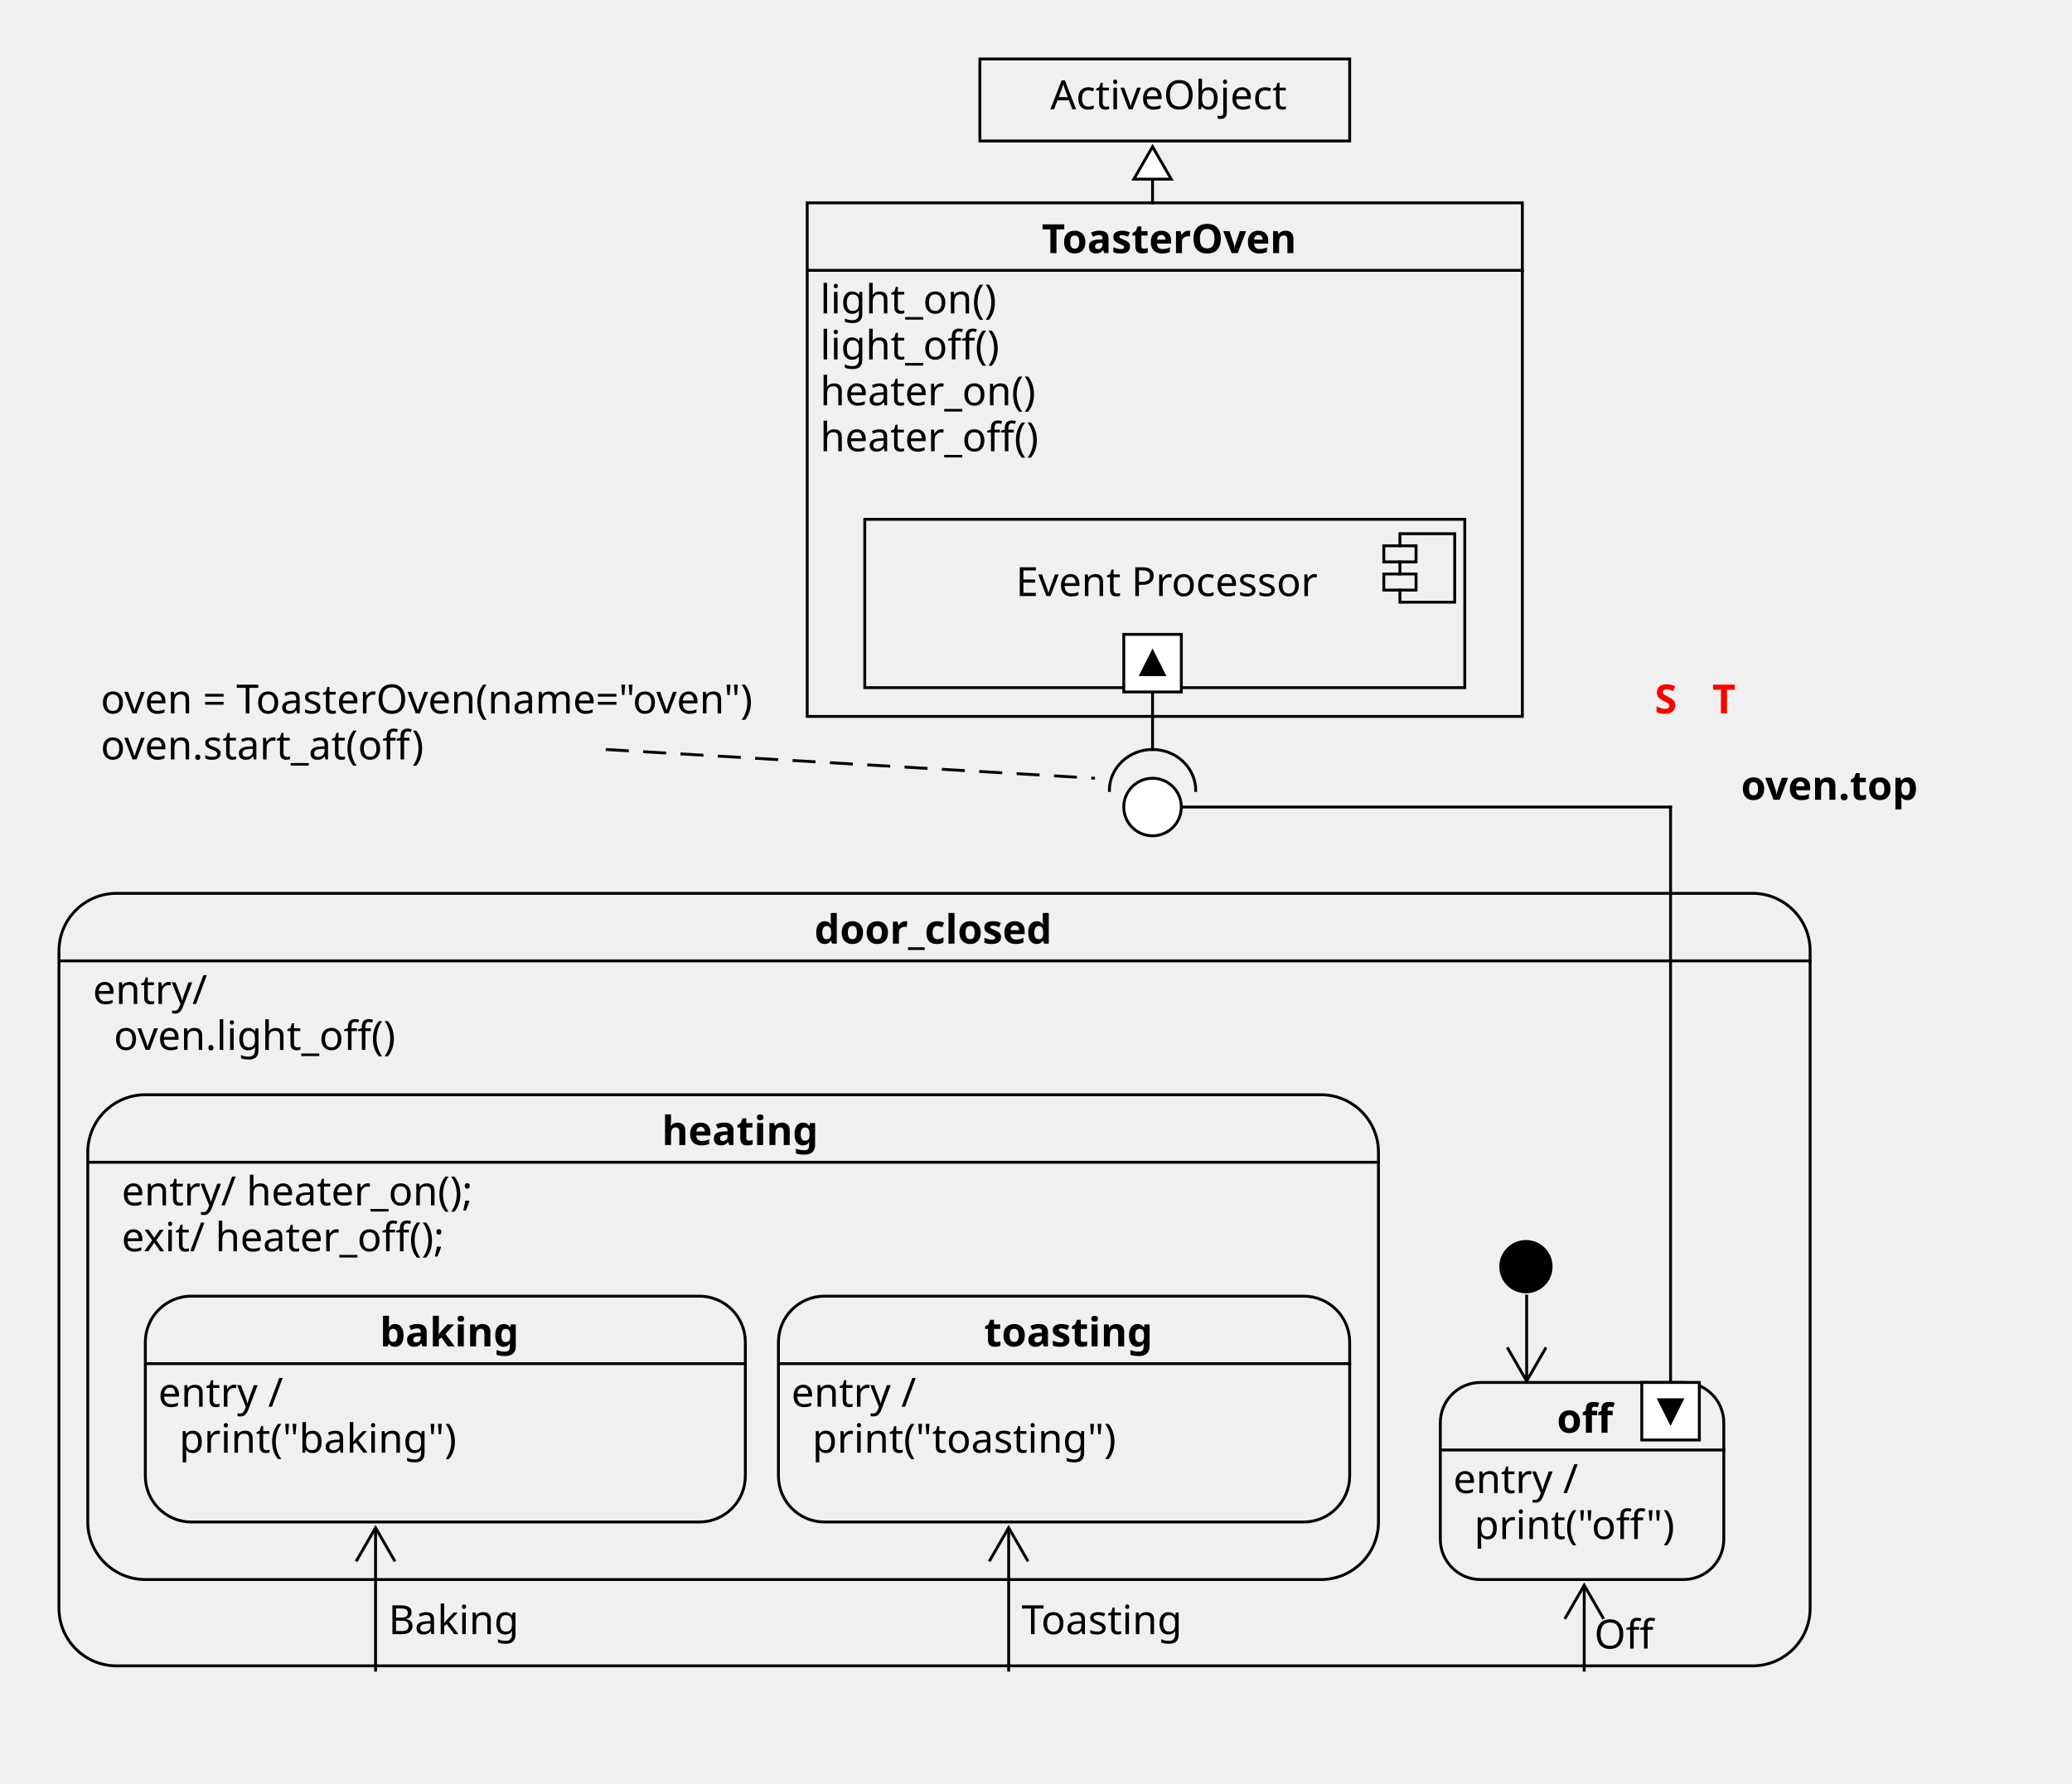
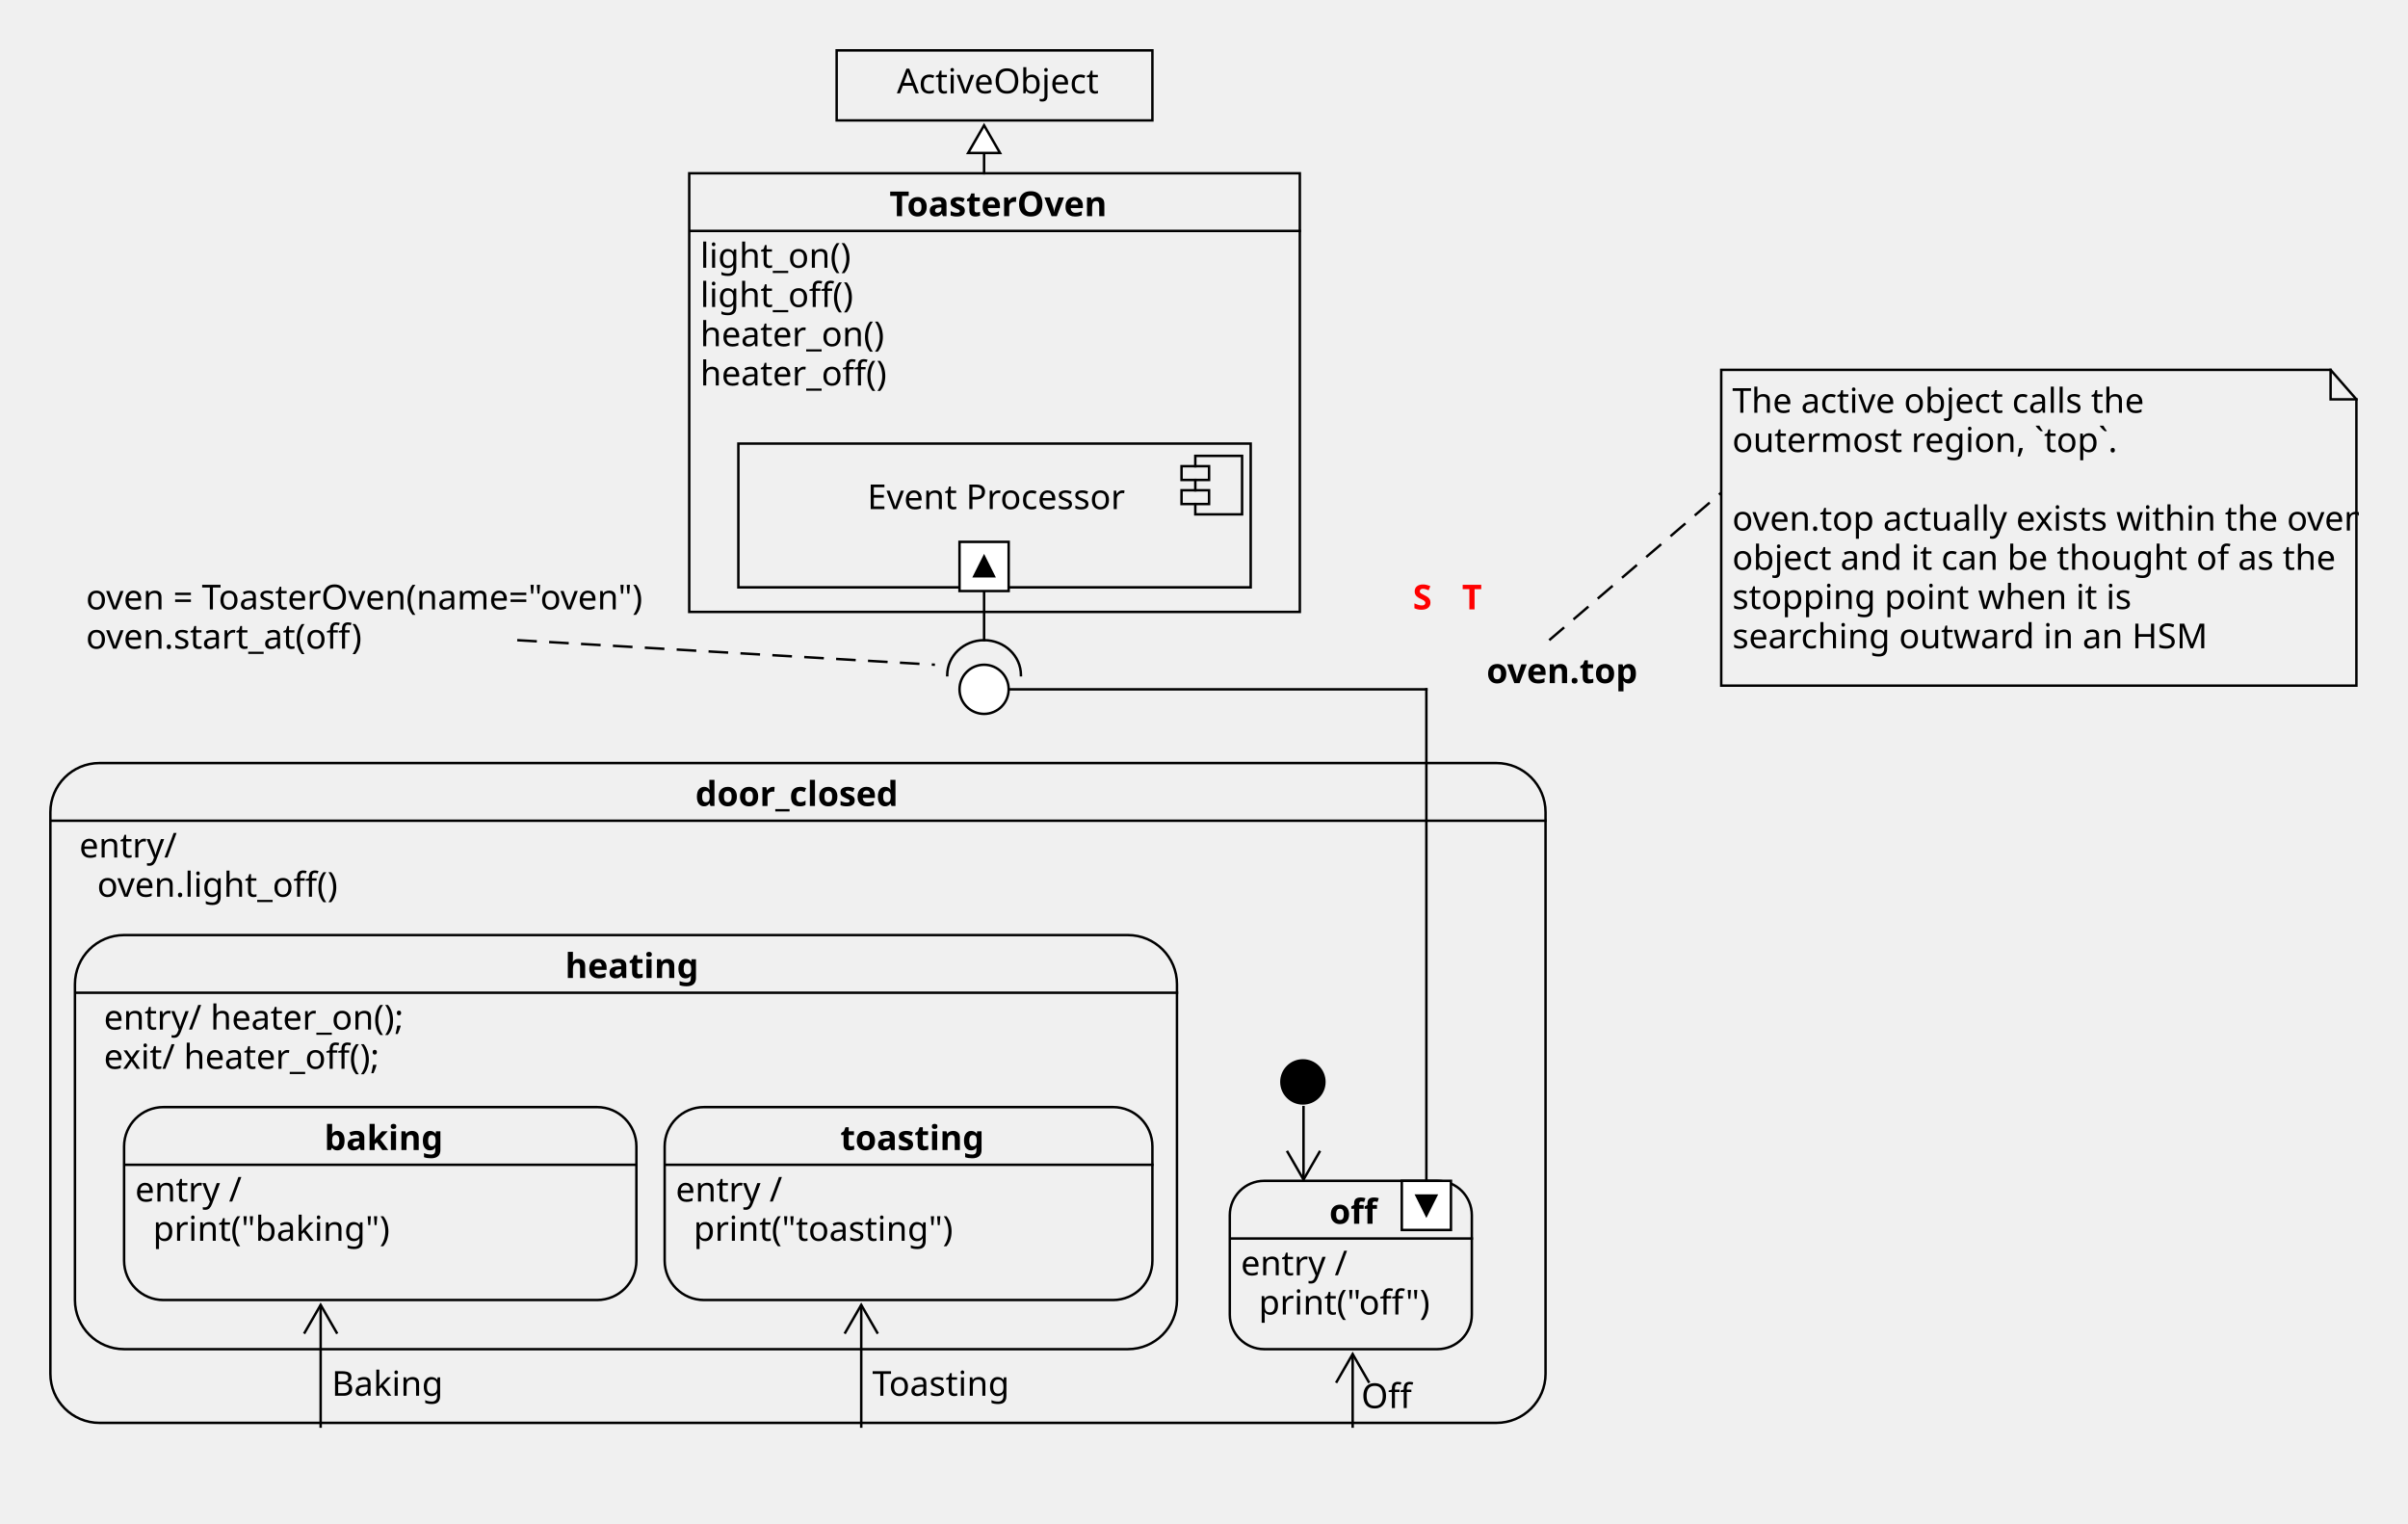
- <svg xmlns="http://www.w3.org/2000/svg" fill-opacity="1" color-rendering="auto" color-interpolation="auto" text-rendering="auto" stroke="black" stroke-linecap="square" width="720" stroke-miterlimit="10" shape-rendering="auto" stroke-opacity="1" fill="black" stroke-dasharray="none" font-weight="normal" stroke-width="1" viewBox="210 60 720 620" height="620" font-family="'Dialog'" font-style="normal" stroke-linejoin="miter" font-size="12px" stroke-dashoffset="0" image-rendering="auto">
+ <svg xmlns="http://www.w3.org/2000/svg" fill-opacity="1" color-rendering="auto" color-interpolation="auto" text-rendering="auto" stroke="black" stroke-linecap="square" width="980" stroke-miterlimit="10" shape-rendering="auto" stroke-opacity="1" fill="black" stroke-dasharray="none" font-weight="normal" stroke-width="1" viewBox="210 60 980 620" height="620" font-family="'Dialog'" font-style="normal" stroke-linejoin="miter" font-size="12px" stroke-dashoffset="0" image-rendering="auto">
  <defs id="genericDefs" />
  <g>
    <defs id="defs1">
      <clipPath clipPathUnits="userSpaceOnUse" id="clipPath1">
        <path d="M0 0 L2147483647 0 L2147483647 2147483647 L0 2147483647 L0 0 Z" />
      </clipPath>
      <clipPath clipPathUnits="userSpaceOnUse" id="clipPath2">
+         <path d="M0 0 L0 130 L260 130 L260 0 Z" />
+       </clipPath>
+       <clipPath clipPathUnits="userSpaceOnUse" id="clipPath3">
        <path d="M0 0 L0 30 L30 30 L30 0 Z" />
      </clipPath>
-       <clipPath clipPathUnits="userSpaceOnUse" id="clipPath3">
+       <clipPath clipPathUnits="userSpaceOnUse" id="clipPath4">
        <path d="M0 0 L0 40 L100 40 L100 0 Z" />
      </clipPath>
-       <clipPath clipPathUnits="userSpaceOnUse" id="clipPath4">
+       <clipPath clipPathUnits="userSpaceOnUse" id="clipPath5">
        <path d="M0 0 L0 70 L250 70 L250 0 Z" />
      </clipPath>
-       <clipPath clipPathUnits="userSpaceOnUse" id="clipPath5">
+       <clipPath clipPathUnits="userSpaceOnUse" id="clipPath6">
        <path d="M0 0 L0 30 L70 30 L70 0 Z" />
      </clipPath>
-       <clipPath clipPathUnits="userSpaceOnUse" id="clipPath6">
+       <clipPath clipPathUnits="userSpaceOnUse" id="clipPath7">
        <path d="M0 0 L0 30 L60 30 L60 0 Z" />
      </clipPath>
-       <clipPath clipPathUnits="userSpaceOnUse" id="clipPath7">
+       <clipPath clipPathUnits="userSpaceOnUse" id="clipPath8">
        <path d="M0 0 L0 30 L130 30 L130 0 Z" />
      </clipPath>
-       <clipPath clipPathUnits="userSpaceOnUse" id="clipPath8">
+       <clipPath clipPathUnits="userSpaceOnUse" id="clipPath9">
        <path d="M0 0 L0 60 L210 60 L210 0 Z" />
      </clipPath>
-       <clipPath clipPathUnits="userSpaceOnUse" id="clipPath9">
+       <clipPath clipPathUnits="userSpaceOnUse" id="clipPath10">
        <path d="M0 0 L0 180 L250 180 L250 0 Z" />
      </clipPath>
-       <clipPath clipPathUnits="userSpaceOnUse" id="clipPath10">
+       <clipPath clipPathUnits="userSpaceOnUse" id="clipPath11">
        <path d="M0 0 L0 20 L20 20 L20 0 Z" />
      </clipPath>
-       <clipPath clipPathUnits="userSpaceOnUse" id="clipPath11">
+       <clipPath clipPathUnits="userSpaceOnUse" id="clipPath12">
        <path d="M0 0 L0 70 L100 70 L100 0 Z" />
      </clipPath>
-       <clipPath clipPathUnits="userSpaceOnUse" id="clipPath12">
+       <clipPath clipPathUnits="userSpaceOnUse" id="clipPath13">
        <path d="M0 0 L0 80 L200 80 L200 0 Z" />
      </clipPath>
-       <clipPath clipPathUnits="userSpaceOnUse" id="clipPath13">
+       <clipPath clipPathUnits="userSpaceOnUse" id="clipPath14">
        <path d="M0 0 L0 80 L210 80 L210 0 Z" />
      </clipPath>
-       <clipPath clipPathUnits="userSpaceOnUse" id="clipPath14">
+       <clipPath clipPathUnits="userSpaceOnUse" id="clipPath15">
        <path d="M0 0 L0 270 L610 270 L610 0 Z" />
      </clipPath>
-       <clipPath clipPathUnits="userSpaceOnUse" id="clipPath15">
+       <clipPath clipPathUnits="userSpaceOnUse" id="clipPath16">
        <path d="M0 0 L0 170 L450 170 L450 0 Z" />
      </clipPath>
-       <clipPath clipPathUnits="userSpaceOnUse" id="clipPath16">
+       <clipPath clipPathUnits="userSpaceOnUse" id="clipPath17">
+         <path d="M0 0 L0 90 L100 90 L100 0 Z" />
+       </clipPath>
+       <clipPath clipPathUnits="userSpaceOnUse" id="clipPath18">
        <path d="M0 0 L0 240 L210 240 L210 0 Z" />
      </clipPath>
-       <clipPath clipPathUnits="userSpaceOnUse" id="clipPath17">
+       <clipPath clipPathUnits="userSpaceOnUse" id="clipPath19">
        <path d="M0 0 L0 40 L200 40 L200 0 Z" />
      </clipPath>
-       <clipPath clipPathUnits="userSpaceOnUse" id="clipPath18">
+       <clipPath clipPathUnits="userSpaceOnUse" id="clipPath20">
        <path d="M0 0 L0 50 L30 50 L30 0 Z" />
      </clipPath>
-       <clipPath clipPathUnits="userSpaceOnUse" id="clipPath19">
+       <clipPath clipPathUnits="userSpaceOnUse" id="clipPath21">
        <path d="M0 0 L0 70 L50 70 L50 0 Z" />
      </clipPath>
-       <clipPath clipPathUnits="userSpaceOnUse" id="clipPath20">
+       <clipPath clipPathUnits="userSpaceOnUse" id="clipPath22">
        <path d="M0 0 L0 60 L50 60 L50 0 Z" />
      </clipPath>
-       <clipPath clipPathUnits="userSpaceOnUse" id="clipPath21">
+       <clipPath clipPathUnits="userSpaceOnUse" id="clipPath23">
        <path d="M0 0 L0 80 L30 80 L30 0 Z" />
      </clipPath>
-       <clipPath clipPathUnits="userSpaceOnUse" id="clipPath22">
+       <clipPath clipPathUnits="userSpaceOnUse" id="clipPath24">
        <path d="M0 0 L0 60 L30 60 L30 0 Z" />
      </clipPath>
    </defs>
+     <g fill="rgb(255,255,255)" fill-opacity="0" transform="translate(910,210)" stroke-opacity="0" stroke="rgb(255,255,255)">
+       <path d="M0.5 0.5 L248.5 0.5 L259 12.5 L259 129 L0.5 129 Z" stroke="none" clip-path="url(#clipPath2)" />
+     </g>
+     <g transform="translate(910,210)">
+       <path fill="none" d="M0.5 0.5 L248.5 0.5 L259 12.5 L259 129 L0.5 129 Z" clip-path="url(#clipPath2)" />
+       <path fill="none" d="M248.5 0.5 L248.5 12.5 L259 12.5" clip-path="url(#clipPath2)" />
+       <text x="5" font-size="14px" y="17.969" clip-path="url(#clipPath2)" font-family="sans-serif" stroke="none" xml:space="preserve">The active object calls the</text>
+       <text x="5" font-size="14px" y="33.938" clip-path="url(#clipPath2)" font-family="sans-serif" stroke="none" xml:space="preserve">outermost region, `top`.</text>
+       <text x="5" font-size="14px" y="65.875" clip-path="url(#clipPath2)" font-family="sans-serif" stroke="none" xml:space="preserve">oven.top actually exists within the oven</text>
+       <text x="5" font-size="14px" y="81.844" clip-path="url(#clipPath2)" font-family="sans-serif" stroke="none" xml:space="preserve">object and it can be thought of as the </text>
+       <text x="5" font-size="14px" y="97.812" clip-path="url(#clipPath2)" font-family="sans-serif" stroke="none" xml:space="preserve">stopping point when it is</text>
+       <text x="5" font-size="14px" y="113.781" clip-path="url(#clipPath2)" font-family="sans-serif" stroke="none" xml:space="preserve">searching outward in an HSM</text>
+     </g>
    <g fill="red" font-size="14px" font-weight="bold" font-family="sans-serif" transform="translate(800,290)" stroke="red">
-       <text x="5" xml:space="preserve" y="17.969" clip-path="url(#clipPath2)" stroke="none">T</text>
+       <text x="5" xml:space="preserve" y="17.969" clip-path="url(#clipPath3)" stroke="none">T</text>
    </g>
    <g fill="red" font-size="14px" font-weight="bold" font-family="sans-serif" transform="translate(780,290)" stroke="red">
-       <text x="5" xml:space="preserve" y="17.969" clip-path="url(#clipPath2)" stroke="none">S</text>
+       <text x="5" xml:space="preserve" y="17.969" clip-path="url(#clipPath3)" stroke="none">S</text>
    </g>
    <g font-size="14px" font-weight="bold" font-family="sans-serif" transform="translate(810,320)">
-       <text x="5" xml:space="preserve" y="17.969" clip-path="url(#clipPath3)" stroke="none">oven.top</text>
+       <text x="5" xml:space="preserve" y="17.969" clip-path="url(#clipPath4)" stroke="none">oven.top</text>
    </g>
    <g font-family="sans-serif" font-size="14px" transform="translate(240,290)">
-       <text x="5" xml:space="preserve" y="17.969" clip-path="url(#clipPath4)" stroke="none">oven = ToasterOven(name="oven")</text>
-       <text x="5" xml:space="preserve" y="33.938" clip-path="url(#clipPath4)" stroke="none">oven.start_at(off)</text>
+       <text x="5" xml:space="preserve" y="17.969" clip-path="url(#clipPath5)" stroke="none">oven = ToasterOven(name="oven")</text>
+       <text x="5" xml:space="preserve" y="33.938" clip-path="url(#clipPath5)" stroke="none">oven.start_at(off)</text>
    </g>
    <g font-family="sans-serif" font-size="14px" transform="translate(560,610)">
-       <text x="5" xml:space="preserve" y="17.969" clip-path="url(#clipPath5)" stroke="none">Toasting</text>
+       <text x="5" xml:space="preserve" y="17.969" clip-path="url(#clipPath6)" stroke="none">Toasting</text>
    </g>
    <g font-family="sans-serif" font-size="14px" transform="translate(340,610)">
-       <text x="5" xml:space="preserve" y="17.969" clip-path="url(#clipPath6)" stroke="none">Baking</text>
+       <text x="5" xml:space="preserve" y="17.969" clip-path="url(#clipPath7)" stroke="none">Baking</text>
    </g>
    <g fill="rgb(255,255,255)" fill-opacity="0" transform="translate(550,80)" stroke-opacity="0" stroke="rgb(255,255,255)">
-       <rect x="0.5" width="128.5" height="28.5" y="0.5" clip-path="url(#clipPath7)" stroke="none" />
+       <rect x="0.5" width="128.5" height="28.5" y="0.5" clip-path="url(#clipPath8)" stroke="none" />
    </g>
    <g transform="translate(550,80)">
-       <rect fill="none" x="0.5" width="128.5" height="28.5" y="0.5" clip-path="url(#clipPath7)" />
-       <text x="25" font-size="14px" y="17.969" clip-path="url(#clipPath7)" font-family="sans-serif" stroke="none" xml:space="preserve">ActiveObject</text>
+       <rect fill="none" x="0.5" width="128.5" height="28.5" y="0.5" clip-path="url(#clipPath8)" />
+       <text x="25" font-size="14px" y="17.969" clip-path="url(#clipPath8)" font-family="sans-serif" stroke="none" xml:space="preserve">ActiveObject</text>
    </g>
    <g fill="rgb(255,255,255)" fill-opacity="0" transform="translate(510,240)" stroke-opacity="0" stroke="rgb(255,255,255)">
-       <rect x="180.86" width="11.2" height="5.6" y="9.7" clip-path="url(#clipPath8)" stroke="none" />
+       <rect x="180.86" width="11.2" height="5.6" y="9.7" clip-path="url(#clipPath9)" stroke="none" />
    </g>
    <g transform="translate(510,240)">
-       <rect fill="none" x="180.86" width="11.2" height="5.6" y="9.7" clip-path="url(#clipPath8)" />
+       <rect fill="none" x="180.86" width="11.2" height="5.6" y="9.7" clip-path="url(#clipPath9)" />
    </g>
    <g fill="rgb(255,255,255)" fill-opacity="0" transform="translate(510,240)" stroke-opacity="0" stroke="rgb(255,255,255)">
-       <rect x="180.86" width="11.2" height="5.6" y="19.5" clip-path="url(#clipPath8)" stroke="none" />
+       <rect x="180.86" width="11.2" height="5.6" y="19.5" clip-path="url(#clipPath9)" stroke="none" />
    </g>
    <g transform="translate(510,240)">
-       <rect fill="none" x="180.86" width="11.2" height="5.6" y="19.5" clip-path="url(#clipPath8)" />
-       <path fill="none" d="M186.46 15.3 L186.46 19.5" clip-path="url(#clipPath8)" />
-       <path fill="none" d="M186.46 9.7 L186.46 5.5 L205.5 5.5 L205.5 29.3 L186.46 29.3 L186.46 25.1" clip-path="url(#clipPath8)" />
+       <rect fill="none" x="180.86" width="11.2" height="5.6" y="19.5" clip-path="url(#clipPath9)" />
+       <path fill="none" d="M186.46 15.3 L186.46 19.5" clip-path="url(#clipPath9)" />
+       <path fill="none" d="M186.46 9.7 L186.46 5.5 L205.5 5.5 L205.5 29.3 L186.46 29.3 L186.46 25.1" clip-path="url(#clipPath9)" />
    </g>
    <g fill="rgb(255,255,255)" fill-opacity="0" transform="translate(510,240)" stroke-opacity="0" stroke="rgb(255,255,255)">
-       <rect x="0.5" width="208.5" height="58.5" y="0.5" clip-path="url(#clipPath8)" stroke="none" />
+       <rect x="0.5" width="208.5" height="58.5" y="0.5" clip-path="url(#clipPath9)" stroke="none" />
    </g>
    <g transform="translate(510,240)">
-       <rect fill="none" x="0.5" width="208.5" height="58.5" y="0.5" clip-path="url(#clipPath8)" />
-       <text x="53" font-size="14px" y="27.169" clip-path="url(#clipPath8)" font-family="sans-serif" stroke="none" xml:space="preserve">Event Processor</text>
+       <rect fill="none" x="0.5" width="208.5" height="58.5" y="0.5" clip-path="url(#clipPath9)" />
+       <text x="53" font-size="14px" y="27.169" clip-path="url(#clipPath9)" font-family="sans-serif" stroke="none" xml:space="preserve">Event Processor</text>
    </g>
    <g fill="rgb(255,255,255)" fill-opacity="0" transform="translate(490,130)" stroke-opacity="0" stroke="rgb(255,255,255)">
-       <rect x="0.5" width="248.5" height="178.5" y="0.5" clip-path="url(#clipPath9)" stroke="none" />
+       <rect x="0.5" width="248.5" height="178.5" y="0.5" clip-path="url(#clipPath10)" stroke="none" />
    </g>
    <g transform="translate(490,130)">
-       <rect fill="none" x="0.5" width="248.5" height="178.5" y="0.5" clip-path="url(#clipPath9)" />
-       <text x="82" font-size="14px" y="17.969" clip-path="url(#clipPath9)" font-family="sans-serif" stroke="none" font-weight="bold" xml:space="preserve">ToasterOven</text>
-       <path fill="none" d="M1 23.969 L249 23.969" clip-path="url(#clipPath9)" />
-       <text x="5" font-size="14px" y="38.938" clip-path="url(#clipPath9)" font-family="sans-serif" stroke="none" xml:space="preserve">light_on()</text>
-       <text x="5" font-size="14px" y="54.906" clip-path="url(#clipPath9)" font-family="sans-serif" stroke="none" xml:space="preserve">light_off()</text>
-       <text x="5" font-size="14px" y="70.875" clip-path="url(#clipPath9)" font-family="sans-serif" stroke="none" xml:space="preserve">heater_on()</text>
-       <text x="5" font-size="14px" y="86.844" clip-path="url(#clipPath9)" font-family="sans-serif" stroke="none" xml:space="preserve">heater_off()</text>
+       <rect fill="none" x="0.5" width="248.5" height="178.5" y="0.5" clip-path="url(#clipPath10)" />
+       <text x="82" font-size="14px" y="17.969" clip-path="url(#clipPath10)" font-family="sans-serif" stroke="none" font-weight="bold" xml:space="preserve">ToasterOven</text>
+       <path fill="none" d="M1 23.969 L249 23.969" clip-path="url(#clipPath10)" />
+       <text x="5" font-size="14px" y="38.938" clip-path="url(#clipPath10)" font-family="sans-serif" stroke="none" xml:space="preserve">light_on()</text>
+       <text x="5" font-size="14px" y="54.906" clip-path="url(#clipPath10)" font-family="sans-serif" stroke="none" xml:space="preserve">light_off()</text>
+       <text x="5" font-size="14px" y="70.875" clip-path="url(#clipPath10)" font-family="sans-serif" stroke="none" xml:space="preserve">heater_on()</text>
+       <text x="5" font-size="14px" y="86.844" clip-path="url(#clipPath10)" font-family="sans-serif" stroke="none" xml:space="preserve">heater_off()</text>
    </g>
    <g transform="translate(730,490)">
-       <circle r="8.75" clip-path="url(#clipPath10)" cx="10.25" cy="10.25" stroke="none" />
-       <circle fill="none" r="8.75" clip-path="url(#clipPath10)" cx="10.25" cy="10.25" />
+       <circle r="8.75" clip-path="url(#clipPath11)" cx="10.25" cy="10.25" stroke="none" />
+       <circle fill="none" r="8.75" clip-path="url(#clipPath11)" cx="10.25" cy="10.25" />
    </g>
    <g fill="rgb(255,255,255)" fill-opacity="0" transform="translate(710,540)" stroke-opacity="0" stroke="rgb(255,255,255)">
-       <rect x="0.5" y="0.5" clip-path="url(#clipPath11)" width="98.5" rx="14" ry="14" height="68.5" stroke="none" />
+       <rect x="0.5" y="0.5" clip-path="url(#clipPath12)" width="98.5" rx="14" ry="14" height="68.5" stroke="none" />
    </g>
    <g transform="translate(710,540)">
-       <rect x="0.5" y="0.5" clip-path="url(#clipPath11)" fill="none" width="98.5" rx="14" ry="14" height="68.5" />
-       <text x="41" font-size="14px" y="17.969" clip-path="url(#clipPath11)" font-family="sans-serif" stroke="none" font-weight="bold" xml:space="preserve">off</text>
-       <path fill="none" d="M1 23.969 L99 23.969" clip-path="url(#clipPath11)" />
-       <text x="5" font-size="14px" y="38.938" clip-path="url(#clipPath11)" font-family="sans-serif" stroke="none" xml:space="preserve">entry /</text>
-       <text x="5" font-size="14px" y="54.906" clip-path="url(#clipPath11)" font-family="sans-serif" stroke="none" xml:space="preserve">  print("off")</text>
+       <rect x="0.5" y="0.5" clip-path="url(#clipPath12)" fill="none" width="98.5" rx="14" ry="14" height="68.5" />
+       <text x="41" font-size="14px" y="17.969" clip-path="url(#clipPath12)" font-family="sans-serif" stroke="none" font-weight="bold" xml:space="preserve">off</text>
+       <path fill="none" d="M1 23.969 L99 23.969" clip-path="url(#clipPath12)" />
+       <text x="5" font-size="14px" y="38.938" clip-path="url(#clipPath12)" font-family="sans-serif" stroke="none" xml:space="preserve">entry /</text>
+       <text x="5" font-size="14px" y="54.906" clip-path="url(#clipPath12)" font-family="sans-serif" stroke="none" xml:space="preserve">  print("off")</text>
    </g>
    <g fill="rgb(255,255,255)" fill-opacity="0" transform="translate(480,510)" stroke-opacity="0" stroke="rgb(255,255,255)">
-       <rect x="0.5" y="0.5" clip-path="url(#clipPath12)" width="198.5" rx="16" ry="16" height="78.5" stroke="none" />
+       <rect x="0.5" y="0.5" clip-path="url(#clipPath13)" width="198.5" rx="16" ry="16" height="78.5" stroke="none" />
    </g>
    <g transform="translate(480,510)">
-       <rect x="0.5" y="0.5" clip-path="url(#clipPath12)" fill="none" width="198.5" rx="16" ry="16" height="78.5" />
-       <text x="72" font-size="14px" y="17.969" clip-path="url(#clipPath12)" font-family="sans-serif" stroke="none" font-weight="bold" xml:space="preserve">toasting</text>
-       <path fill="none" d="M1 23.969 L199 23.969" clip-path="url(#clipPath12)" />
-       <text x="5" font-size="14px" y="38.938" clip-path="url(#clipPath12)" font-family="sans-serif" stroke="none" xml:space="preserve">entry /</text>
-       <text x="5" font-size="14px" y="54.906" clip-path="url(#clipPath12)" font-family="sans-serif" stroke="none" xml:space="preserve">  print("toasting")</text>
+       <rect x="0.5" y="0.5" clip-path="url(#clipPath13)" fill="none" width="198.5" rx="16" ry="16" height="78.5" />
+       <text x="72" font-size="14px" y="17.969" clip-path="url(#clipPath13)" font-family="sans-serif" stroke="none" font-weight="bold" xml:space="preserve">toasting</text>
+       <path fill="none" d="M1 23.969 L199 23.969" clip-path="url(#clipPath13)" />
+       <text x="5" font-size="14px" y="38.938" clip-path="url(#clipPath13)" font-family="sans-serif" stroke="none" xml:space="preserve">entry /</text>
+       <text x="5" font-size="14px" y="54.906" clip-path="url(#clipPath13)" font-family="sans-serif" stroke="none" xml:space="preserve">  print("toasting")</text>
    </g>
    <g fill="rgb(255,255,255)" fill-opacity="0" transform="translate(260,510)" stroke-opacity="0" stroke="rgb(255,255,255)">
-       <rect x="0.5" y="0.5" clip-path="url(#clipPath13)" width="208.5" rx="16" ry="16" height="78.5" stroke="none" />
+       <rect x="0.5" y="0.5" clip-path="url(#clipPath14)" width="208.5" rx="16" ry="16" height="78.5" stroke="none" />
    </g>
    <g transform="translate(260,510)">
-       <rect x="0.5" y="0.5" clip-path="url(#clipPath13)" fill="none" width="208.5" rx="16" ry="16" height="78.5" />
-       <text x="82" font-size="14px" y="17.969" clip-path="url(#clipPath13)" font-family="sans-serif" stroke="none" font-weight="bold" xml:space="preserve">baking</text>
-       <path fill="none" d="M1 23.969 L209 23.969" clip-path="url(#clipPath13)" />
-       <text x="5" font-size="14px" y="38.938" clip-path="url(#clipPath13)" font-family="sans-serif" stroke="none" xml:space="preserve">entry /</text>
-       <text x="5" font-size="14px" y="54.906" clip-path="url(#clipPath13)" font-family="sans-serif" stroke="none" xml:space="preserve">  print("baking")</text>
-       <text x="5" font-size="14px" y="70.875" clip-path="url(#clipPath13)" font-family="sans-serif" stroke="none" xml:space="preserve">    </text>
+       <rect x="0.5" y="0.5" clip-path="url(#clipPath14)" fill="none" width="208.5" rx="16" ry="16" height="78.5" />
+       <text x="82" font-size="14px" y="17.969" clip-path="url(#clipPath14)" font-family="sans-serif" stroke="none" font-weight="bold" xml:space="preserve">baking</text>
+       <path fill="none" d="M1 23.969 L209 23.969" clip-path="url(#clipPath14)" />
+       <text x="5" font-size="14px" y="38.938" clip-path="url(#clipPath14)" font-family="sans-serif" stroke="none" xml:space="preserve">entry /</text>
+       <text x="5" font-size="14px" y="54.906" clip-path="url(#clipPath14)" font-family="sans-serif" stroke="none" xml:space="preserve">  print("baking")</text>
+       <text x="5" font-size="14px" y="70.875" clip-path="url(#clipPath14)" font-family="sans-serif" stroke="none" xml:space="preserve">    </text>
    </g>
    <g fill="rgb(255,255,255)" fill-opacity="0" transform="translate(230,370)" stroke-opacity="0" stroke="rgb(255,255,255)">
-       <rect x="0.5" y="0.5" clip-path="url(#clipPath14)" width="608.5" rx="20" ry="20" height="268.5" stroke="none" />
+       <rect x="0.5" y="0.5" clip-path="url(#clipPath15)" width="608.5" rx="20" ry="20" height="268.5" stroke="none" />
    </g>
    <g transform="translate(230,370)">
-       <rect x="0.5" y="0.5" clip-path="url(#clipPath14)" fill="none" width="608.5" rx="20" ry="20" height="268.5" />
-       <text x="263" font-size="14px" y="17.969" clip-path="url(#clipPath14)" font-family="sans-serif" stroke="none" font-weight="bold" xml:space="preserve">door_closed</text>
-       <path fill="none" d="M1 23.969 L609 23.969" clip-path="url(#clipPath14)" />
-       <text x="5" font-size="14px" y="38.938" clip-path="url(#clipPath14)" font-family="sans-serif" stroke="none" xml:space="preserve">  entry/</text>
-       <text x="5" font-size="14px" y="54.906" clip-path="url(#clipPath14)" font-family="sans-serif" stroke="none" xml:space="preserve">    oven.light_off()</text>
+       <rect x="0.5" y="0.5" clip-path="url(#clipPath15)" fill="none" width="608.5" rx="20" ry="20" height="268.5" />
+       <text x="263" font-size="14px" y="17.969" clip-path="url(#clipPath15)" font-family="sans-serif" stroke="none" font-weight="bold" xml:space="preserve">door_closed</text>
+       <path fill="none" d="M1 23.969 L609 23.969" clip-path="url(#clipPath15)" />
+       <text x="5" font-size="14px" y="38.938" clip-path="url(#clipPath15)" font-family="sans-serif" stroke="none" xml:space="preserve">  entry/</text>
+       <text x="5" font-size="14px" y="54.906" clip-path="url(#clipPath15)" font-family="sans-serif" stroke="none" xml:space="preserve">    oven.light_off()</text>
    </g>
    <g fill="rgb(255,255,255)" fill-opacity="0" transform="translate(240,440)" stroke-opacity="0" stroke="rgb(255,255,255)">
-       <rect x="0.5" y="0.5" clip-path="url(#clipPath15)" width="448.5" rx="20" ry="20" height="168.5" stroke="none" />
+       <rect x="0.5" y="0.5" clip-path="url(#clipPath16)" width="448.5" rx="20" ry="20" height="168.5" stroke="none" />
    </g>
    <g transform="translate(240,440)">
-       <rect x="0.5" y="0.5" clip-path="url(#clipPath15)" fill="none" width="448.5" rx="20" ry="20" height="168.5" />
-       <text x="200" font-size="14px" y="17.969" clip-path="url(#clipPath15)" font-family="sans-serif" stroke="none" font-weight="bold" xml:space="preserve">heating</text>
-       <path fill="none" d="M1 23.969 L449 23.969" clip-path="url(#clipPath15)" />
-       <text x="5" font-size="14px" y="38.938" clip-path="url(#clipPath15)" font-family="sans-serif" stroke="none" xml:space="preserve">  entry/ heater_on();</text>
-       <text x="5" font-size="14px" y="54.906" clip-path="url(#clipPath15)" font-family="sans-serif" stroke="none" xml:space="preserve">  exit/ heater_off();</text>
+       <rect x="0.5" y="0.5" clip-path="url(#clipPath16)" fill="none" width="448.5" rx="20" ry="20" height="168.5" />
+       <text x="200" font-size="14px" y="17.969" clip-path="url(#clipPath16)" font-family="sans-serif" stroke="none" font-weight="bold" xml:space="preserve">heating</text>
+       <path fill="none" d="M1 23.969 L449 23.969" clip-path="url(#clipPath16)" />
+       <text x="5" font-size="14px" y="38.938" clip-path="url(#clipPath16)" font-family="sans-serif" stroke="none" xml:space="preserve">  entry/ heater_on();</text>
+       <text x="5" font-size="14px" y="54.906" clip-path="url(#clipPath16)" font-family="sans-serif" stroke="none" xml:space="preserve">  exit/ heater_off();</text>
+     </g>
+     <g stroke-dasharray="8,5" stroke-miterlimit="5" transform="translate(830,250)" stroke-linecap="butt">
+       <path fill="none" d="M10.5 70.5 L80.5 10.5" clip-path="url(#clipPath17)" />
    </g>
    <g transform="translate(600,330)">
-       <path fill="none" d="M11.5 10.5 L190.5 10.5" clip-path="url(#clipPath16)" />
-       <path fill="none" d="M190.5 10.5 L190.5 219.5" clip-path="url(#clipPath16)" />
-       <circle fill="white" r="10" clip-path="url(#clipPath16)" cx="10.5" cy="10.5" stroke="none" />
-       <circle fill="none" r="10" clip-path="url(#clipPath16)" cx="10.5" cy="10.5" />
-       <rect x="180.5" y="210.5" clip-path="url(#clipPath16)" fill="white" width="20" height="20" stroke="none" />
-       <rect fill="none" x="180.5" width="20" height="20" y="210.5" clip-path="url(#clipPath16)" />
-       <path d="M186.5 216.5 L194.5 216.5 L190.5 224.5 Z" clip-path="url(#clipPath16)" stroke="none" />
-       <path fill="none" d="M186.5 216.5 L194.5 216.5 L190.5 224.5 Z" clip-path="url(#clipPath16)" />
+       <path fill="none" d="M11.5 10.5 L190.5 10.5" clip-path="url(#clipPath18)" />
+       <path fill="none" d="M190.5 10.5 L190.5 219.5" clip-path="url(#clipPath18)" />
+       <circle fill="white" r="10" clip-path="url(#clipPath18)" cx="10.5" cy="10.5" stroke="none" />
+       <circle fill="none" r="10" clip-path="url(#clipPath18)" cx="10.5" cy="10.5" />
+       <rect x="180.5" y="210.5" clip-path="url(#clipPath18)" fill="white" width="20" height="20" stroke="none" />
+       <rect fill="none" x="180.5" width="20" height="20" y="210.5" clip-path="url(#clipPath18)" />
+       <path d="M186.5 216.5 L194.5 216.5 L190.5 224.5 Z" clip-path="url(#clipPath18)" stroke="none" />
+       <path fill="none" d="M186.5 216.5 L194.5 216.5 L190.5 224.5 Z" clip-path="url(#clipPath18)" />
    </g>
    <g stroke-dasharray="8,5" stroke-miterlimit="5" transform="translate(410,310)" stroke-linecap="butt">
-       <path fill="none" d="M10.5 10.5 L180.5 20.5" clip-path="url(#clipPath17)" />
+       <path fill="none" d="M10.5 10.5 L180.5 20.5" clip-path="url(#clipPath19)" />
    </g>
    <g transform="translate(600,100)">
-       <path fill="none" d="M10.5 11.5 L10.5 30.5" clip-path="url(#clipPath18)" />
-       <path fill="white" d="M4 22.258 L10.5 11 L17 22.258 Z" clip-path="url(#clipPath18)" stroke="none" />
-       <path fill="none" d="M4 22.258 L10.5 11 L17 22.258 Z" clip-path="url(#clipPath18)" />
+       <path fill="none" d="M10.5 11.5 L10.5 30.5" clip-path="url(#clipPath20)" />
+       <path fill="white" d="M4 22.258 L10.5 11 L17 22.258 Z" clip-path="url(#clipPath20)" stroke="none" />
+       <path fill="none" d="M4 22.258 L10.5 11 L17 22.258 Z" clip-path="url(#clipPath20)" />
    </g>
    <g transform="translate(590,280)">
-       <path fill="none" d="M20.5 11.5 L20.5 40.5" clip-path="url(#clipPath19)" />
-       <rect x="10.5" y="0.5" clip-path="url(#clipPath19)" fill="white" width="20" height="20" stroke="none" />
-       <rect fill="none" x="10.5" width="20" height="20" y="0.5" clip-path="url(#clipPath19)" />
-       <path d="M20.5 6.5 L24.5 14.5 L16.5 14.5 Z" clip-path="url(#clipPath19)" stroke="none" />
-       <path fill="none" d="M20.5 6.5 L24.5 14.5 L16.5 14.5 Z" clip-path="url(#clipPath19)" />
+       <path fill="none" d="M20.5 11.5 L20.5 40.5" clip-path="url(#clipPath21)" />
+       <rect x="10.5" y="0.5" clip-path="url(#clipPath21)" fill="white" width="20" height="20" stroke="none" />
+       <rect fill="none" x="10.5" width="20" height="20" y="0.5" clip-path="url(#clipPath21)" />
+       <path d="M20.5 6.5 L24.5 14.5 L16.5 14.5 Z" clip-path="url(#clipPath21)" stroke="none" />
+       <path fill="none" d="M20.5 6.5 L24.5 14.5 L16.5 14.5 Z" clip-path="url(#clipPath21)" />
    </g>
    <g fill="rgb(255,255,255)" fill-opacity="0" transform="translate(590,280)" stroke-opacity="0" stroke="rgb(255,255,255)">
-       <path d="M35.5 54.75 A15 14.25 0 0 0 5.5 54.75" stroke="none" clip-path="url(#clipPath19)" />
+       <path d="M35.5 54.75 A15 14.25 0 0 0 5.5 54.75" stroke="none" clip-path="url(#clipPath21)" />
    </g>
    <g transform="translate(590,280)">
-       <path fill="none" d="M35.5 54.75 A15 14.25 0 0 0 5.5 54.75" clip-path="url(#clipPath19)" />
+       <path fill="none" d="M35.5 54.75 A15 14.25 0 0 0 5.5 54.75" clip-path="url(#clipPath21)" />
    </g>
    <g transform="translate(750,600)">
-       <path fill="none" d="M10.5 40.5 L10.5 11.5" clip-path="url(#clipPath20)" />
-       <path fill="none" d="M17 22.258 L10.5 11 L4 22.258" clip-path="url(#clipPath20)" />
-       <text x="14" font-size="14px" y="32.984" clip-path="url(#clipPath20)" font-family="sans-serif" stroke="none" xml:space="preserve">Off</text>
+       <path fill="none" d="M10.5 40.5 L10.5 11.5" clip-path="url(#clipPath22)" />
+       <path fill="none" d="M17 22.258 L10.5 11 L4 22.258" clip-path="url(#clipPath22)" />
+       <text x="14" font-size="14px" y="32.984" clip-path="url(#clipPath22)" font-family="sans-serif" stroke="none" xml:space="preserve">Off</text>
    </g>
    <g transform="translate(330,580)">
-       <path fill="none" d="M10.5 60.5 L10.5 11.5" clip-path="url(#clipPath21)" />
-       <path fill="none" d="M17 22.258 L10.5 11 L4 22.258" clip-path="url(#clipPath21)" />
+       <path fill="none" d="M10.5 60.5 L10.5 11.5" clip-path="url(#clipPath23)" />
+       <path fill="none" d="M17 22.258 L10.5 11 L4 22.258" clip-path="url(#clipPath23)" />
    </g>
    <g transform="translate(550,580)">
-       <path fill="none" d="M10.5 60.5 L10.5 11.5" clip-path="url(#clipPath21)" />
-       <path fill="none" d="M17 22.258 L10.5 11 L4 22.258" clip-path="url(#clipPath21)" />
+       <path fill="none" d="M10.5 60.5 L10.5 11.5" clip-path="url(#clipPath23)" />
+       <path fill="none" d="M17 22.258 L10.5 11 L4 22.258" clip-path="url(#clipPath23)" />
    </g>
    <g transform="translate(730,500)">
-       <path fill="none" d="M10.5 10.5 L10.5 39.5" clip-path="url(#clipPath22)" />
-       <path fill="none" d="M4 28.742 L10.5 40 L17 28.742" clip-path="url(#clipPath22)" />
+       <path fill="none" d="M10.5 10.5 L10.5 39.5" clip-path="url(#clipPath24)" />
+       <path fill="none" d="M4 28.742 L10.5 40 L17 28.742" clip-path="url(#clipPath24)" />
    </g>
  </g>
</svg>
